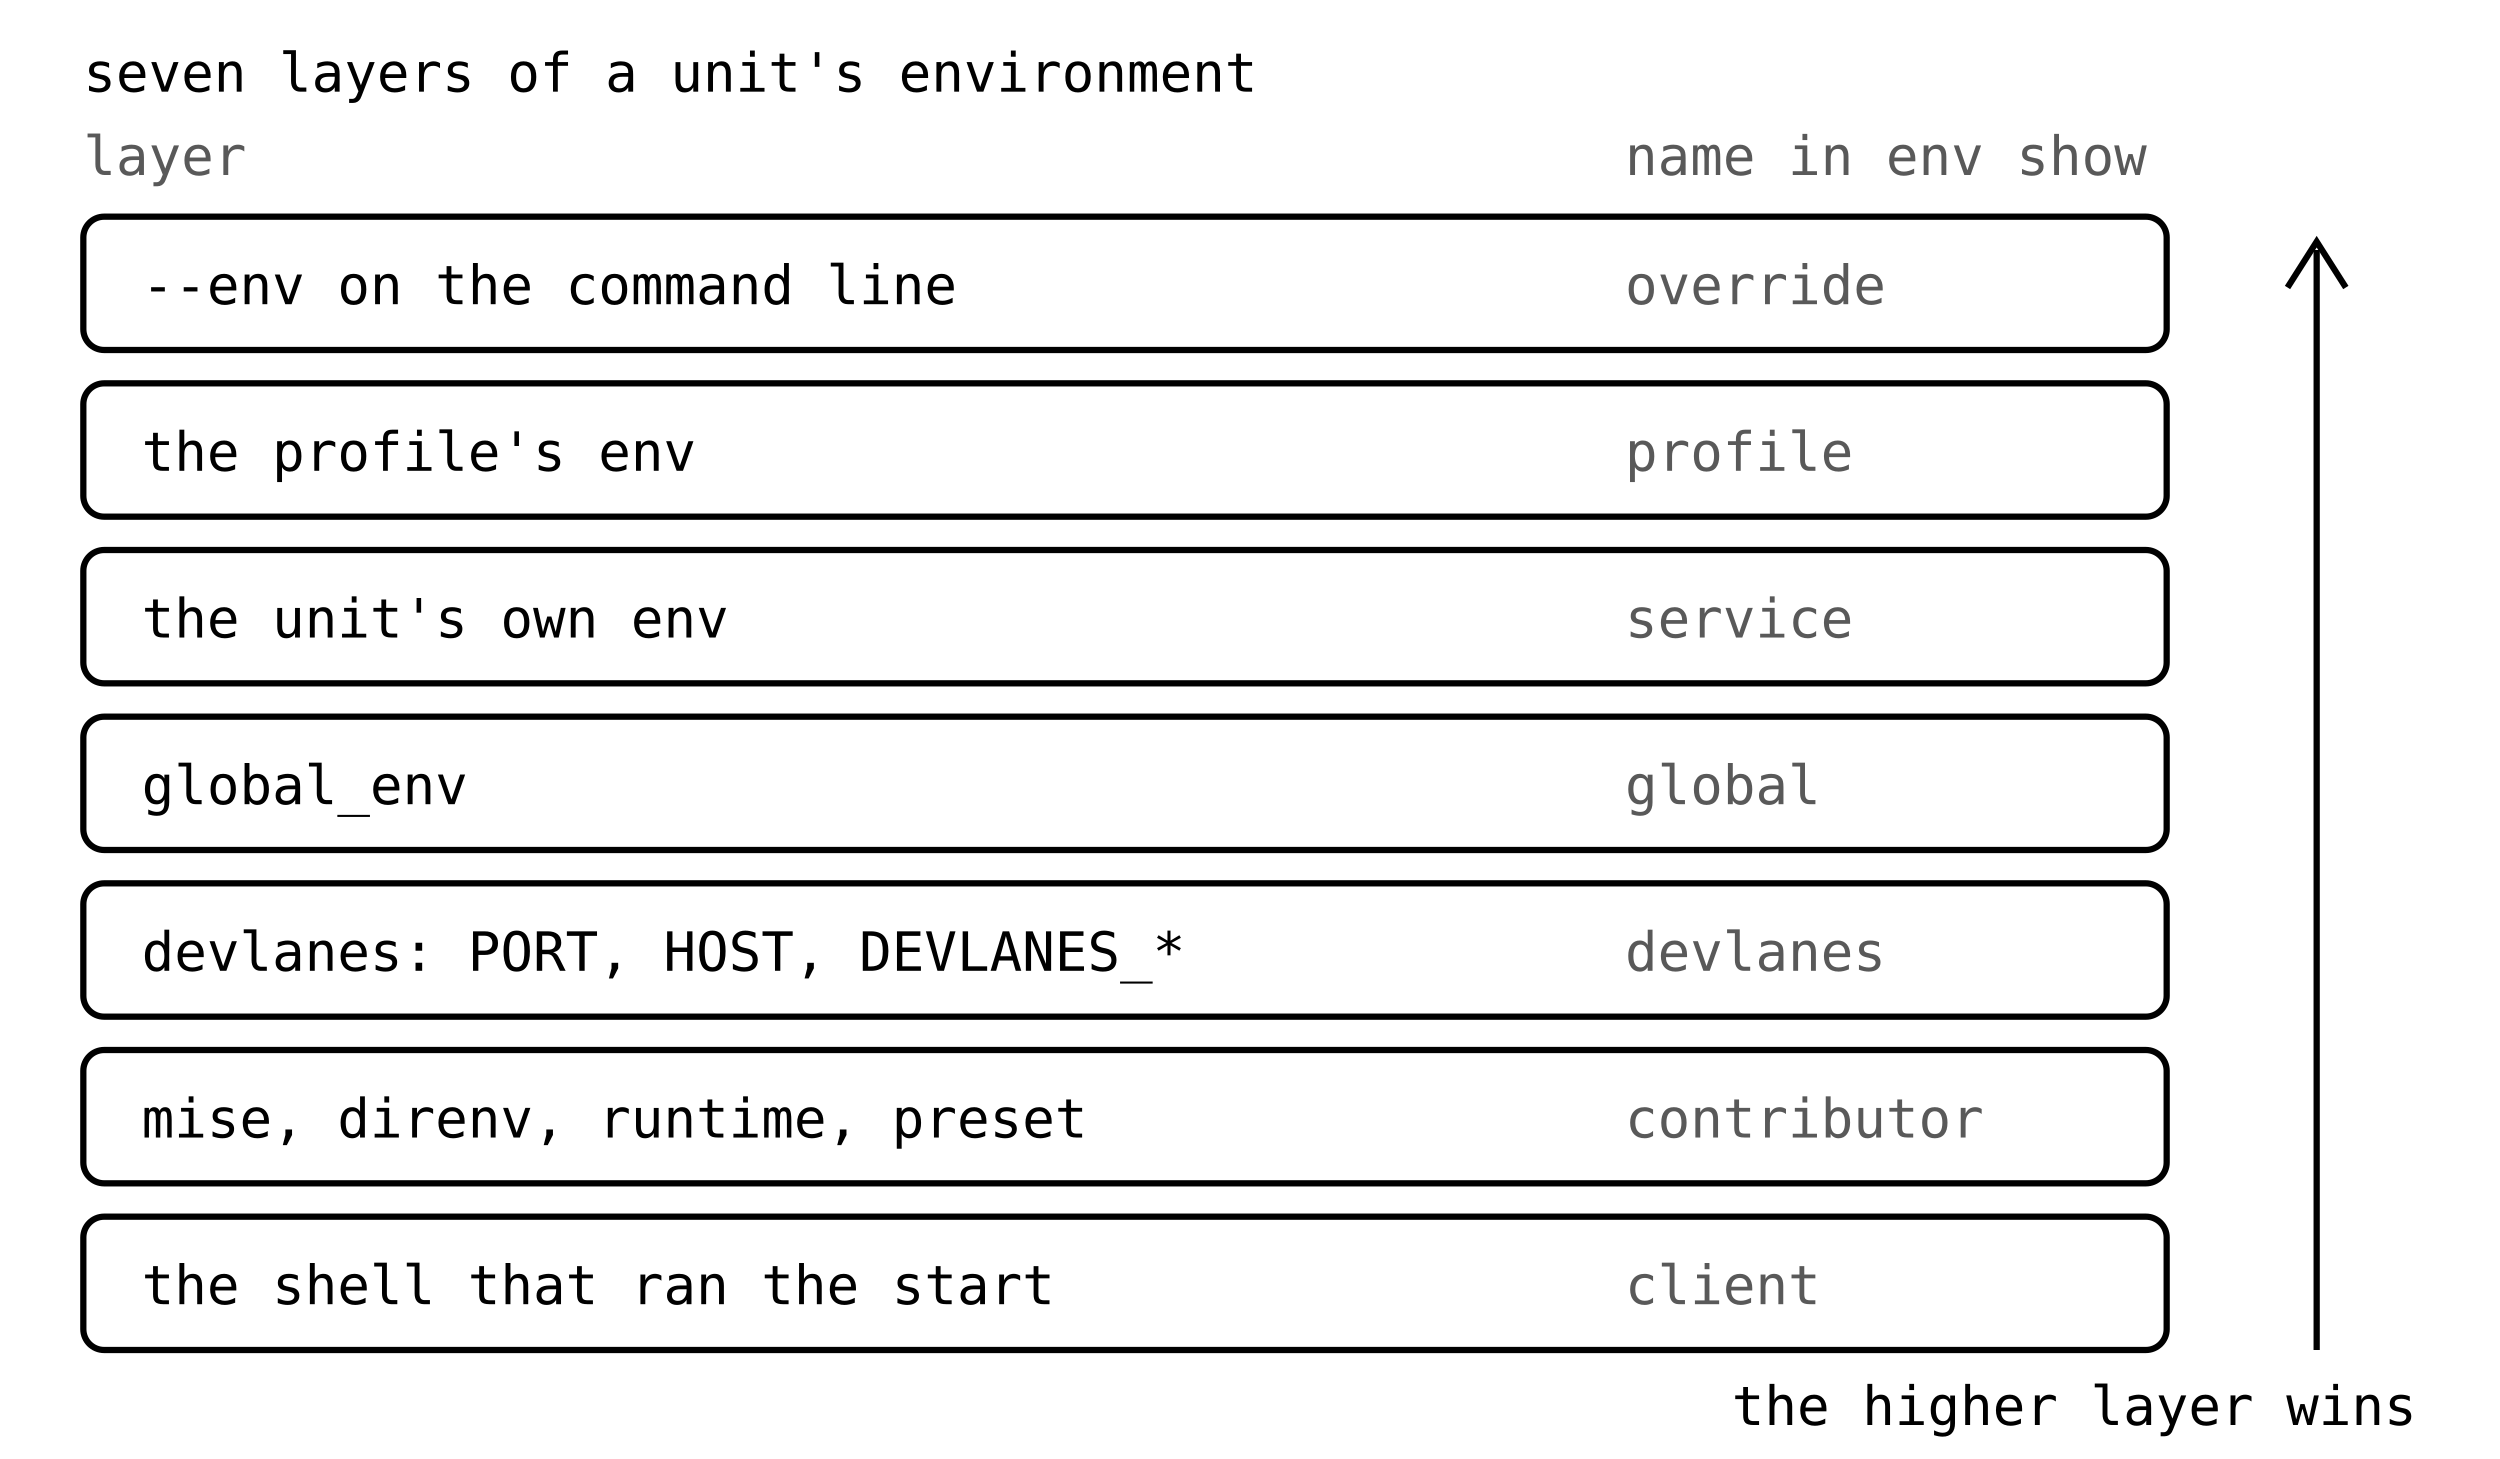
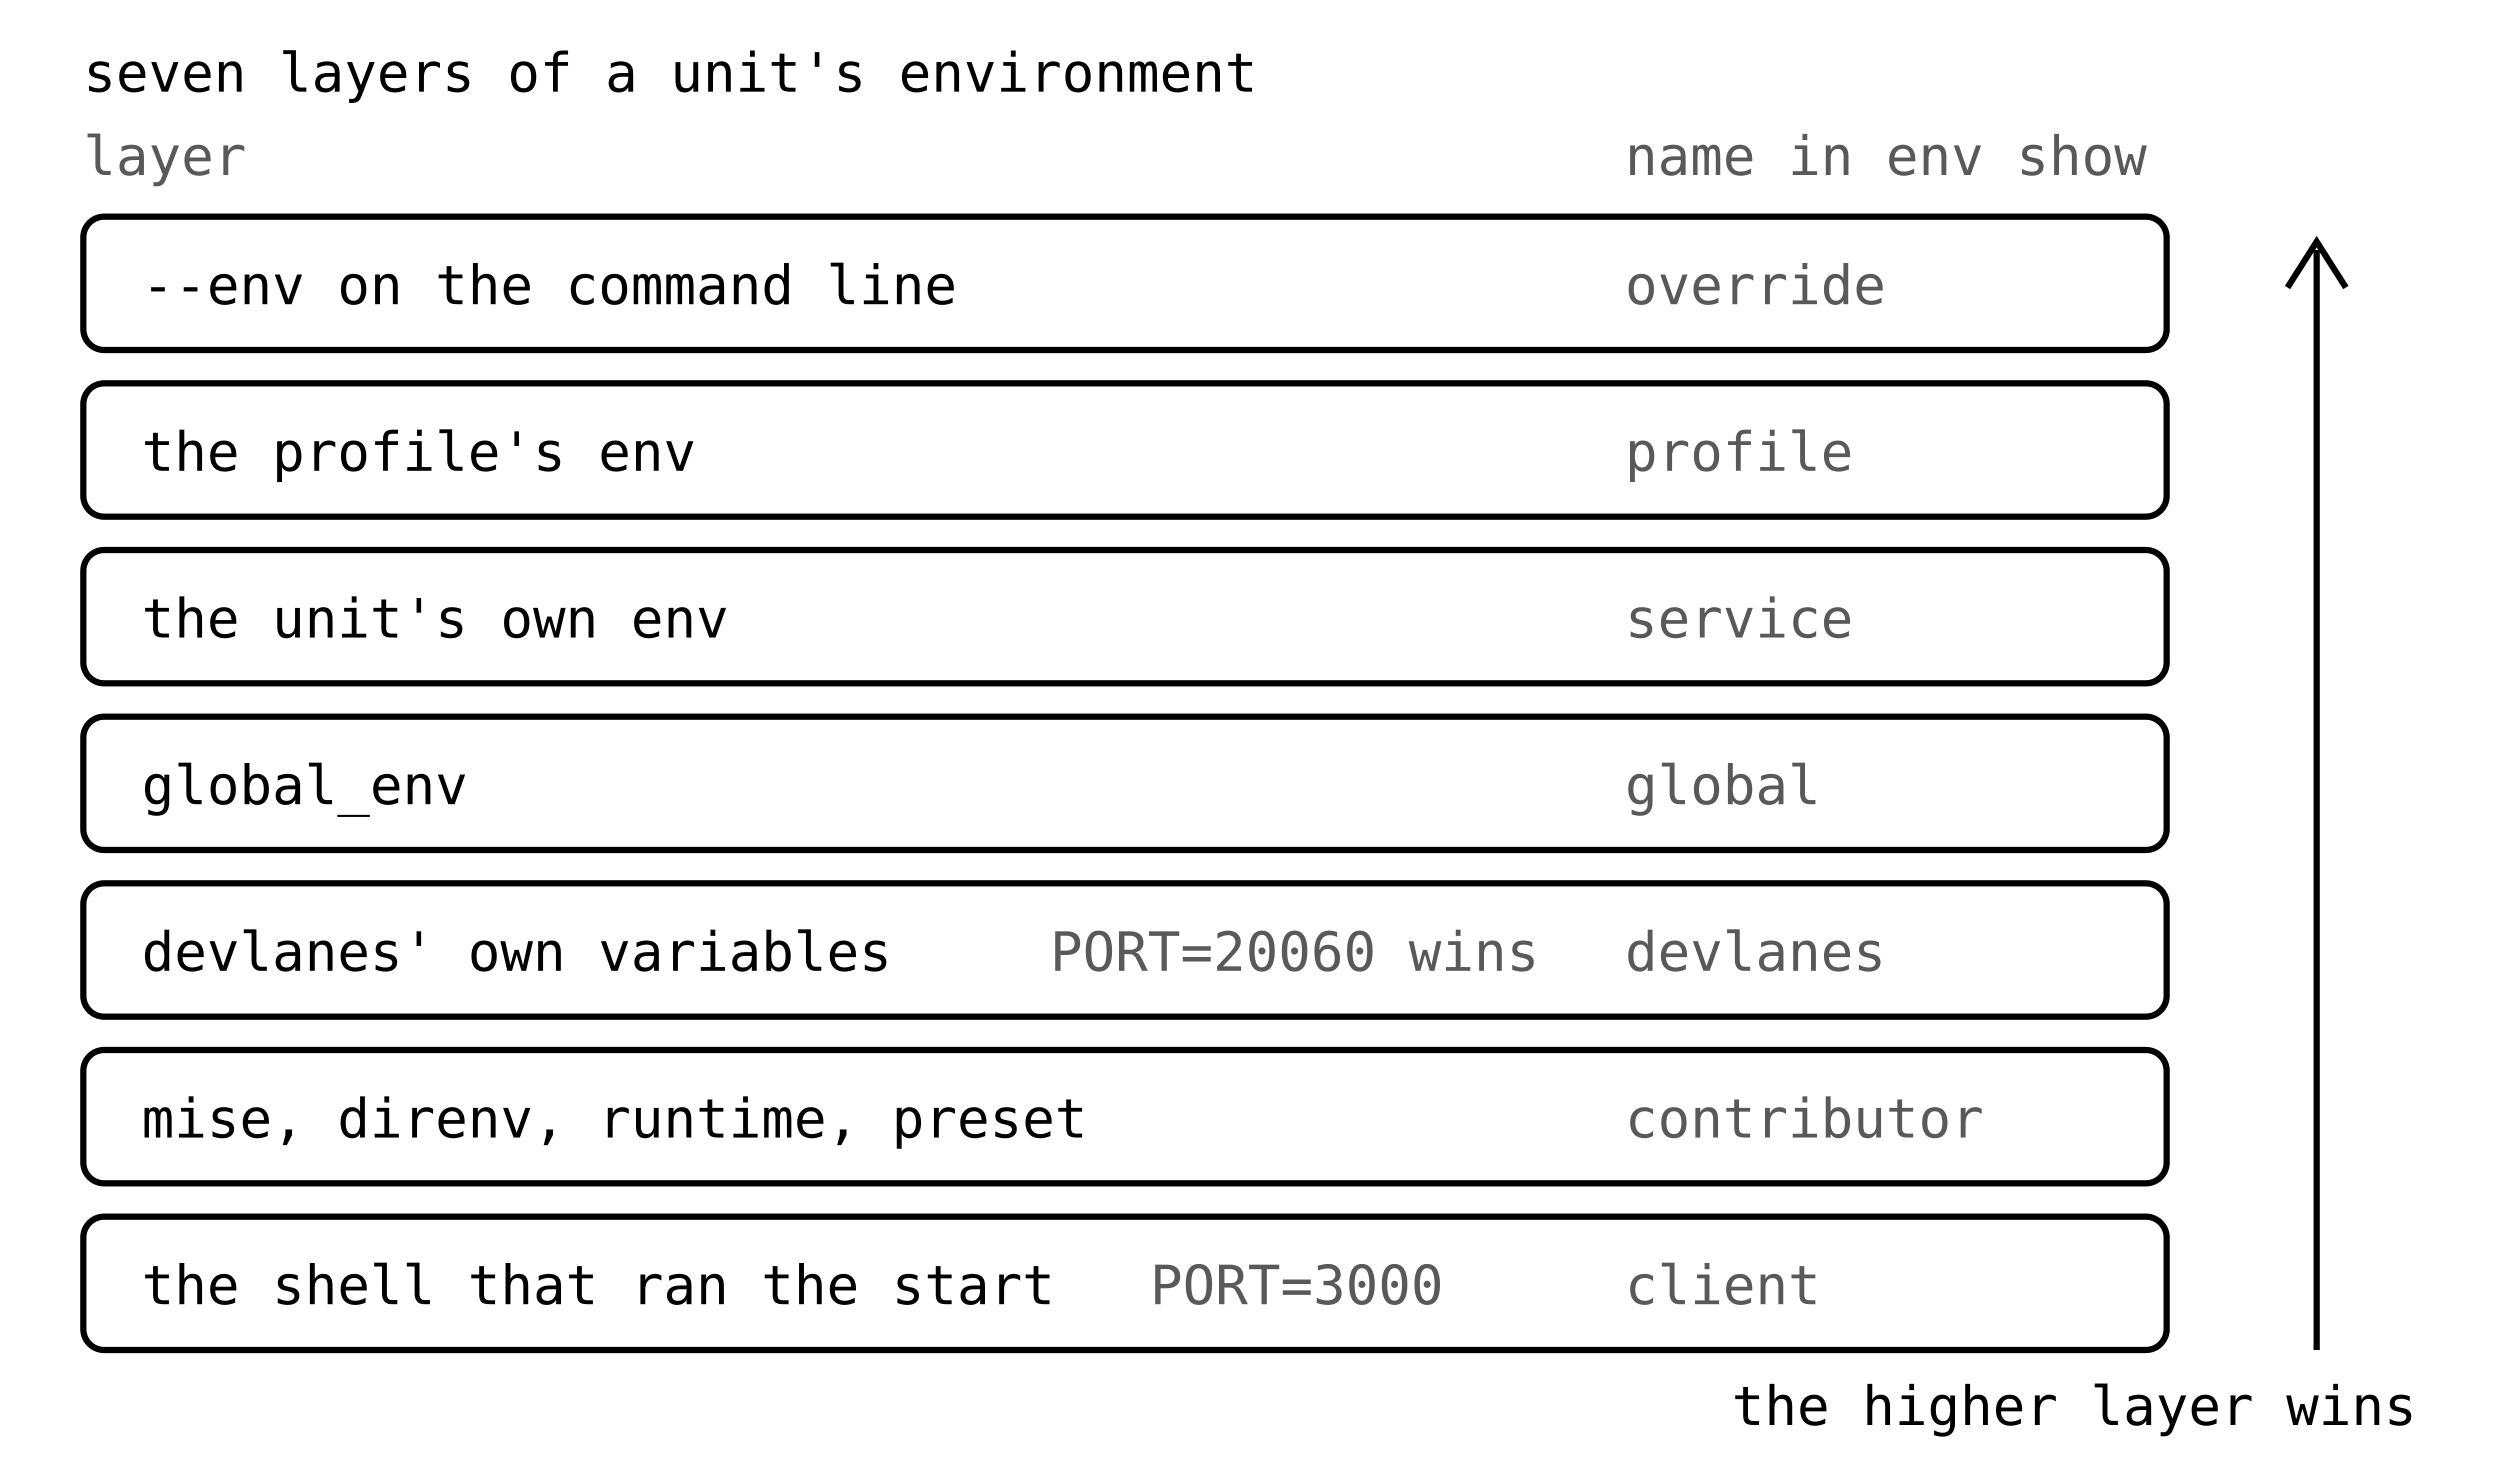
<svg xmlns="http://www.w3.org/2000/svg" viewBox="0 0 600 350" role="img" font-family="'JetBrains Mono', ui-monospace, monospace" font-size="13">
  <style>
    .line { stroke: var(--dl-diagram-line, currentColor); fill: none; stroke-width: 1.5; }
    .label { fill: currentColor; }
    .dim { fill: currentColor; opacity: 0.65; }
  </style>
  <text class="label" x="20" y="22">seven layers of a unit's environment</text>
  <text class="dim" x="20" y="42">layer</text>
  <text class="dim" x="390" y="42">name in env show</text>
  <rect class="line" x="20" y="52" width="500" height="32" rx="5" />
  <text class="label" x="34" y="73">--env on the command line</text>
  <text class="dim" x="390" y="73">override</text>
  <rect class="line" x="20" y="92" width="500" height="32" rx="5" />
  <text class="label" x="34" y="113">the profile's env</text>
  <text class="dim" x="390" y="113">profile</text>
  <rect class="line" x="20" y="132" width="500" height="32" rx="5" />
  <text class="label" x="34" y="153">the unit's own env</text>
  <text class="dim" x="390" y="153">service</text>
  <rect class="line" x="20" y="172" width="500" height="32" rx="5" />
  <text class="label" x="34" y="193">global_env</text>
  <text class="dim" x="390" y="193">global</text>
  <rect class="line" x="20" y="212" width="500" height="32" rx="5" />
-   <text class="label" x="34" y="233">devlanes: PORT, HOST, DEVLANES_*</text>
+   <text class="label" x="34" y="233">devlanes' own variables</text>
+   <text class="dim" x="252" y="233">PORT=20060 wins</text>
  <text class="dim" x="390" y="233">devlanes</text>
  <rect class="line" x="20" y="252" width="500" height="32" rx="5" />
  <text class="label" x="34" y="273">mise, direnv, runtime, preset</text>
  <text class="dim" x="390" y="273">contributor</text>
  <rect class="line" x="20" y="292" width="500" height="32" rx="5" />
  <text class="label" x="34" y="313">the shell that ran the start</text>
+   <text class="dim" x="276" y="313">PORT=3000</text>
  <text class="dim" x="390" y="313">client</text>
  <path class="line" d="M 556 324 L 556 60" />
  <path class="line" d="M 549 69 L 556 58 L 563 69" />
  <text class="label" x="580" y="342" text-anchor="end">the higher layer wins</text>
</svg>
